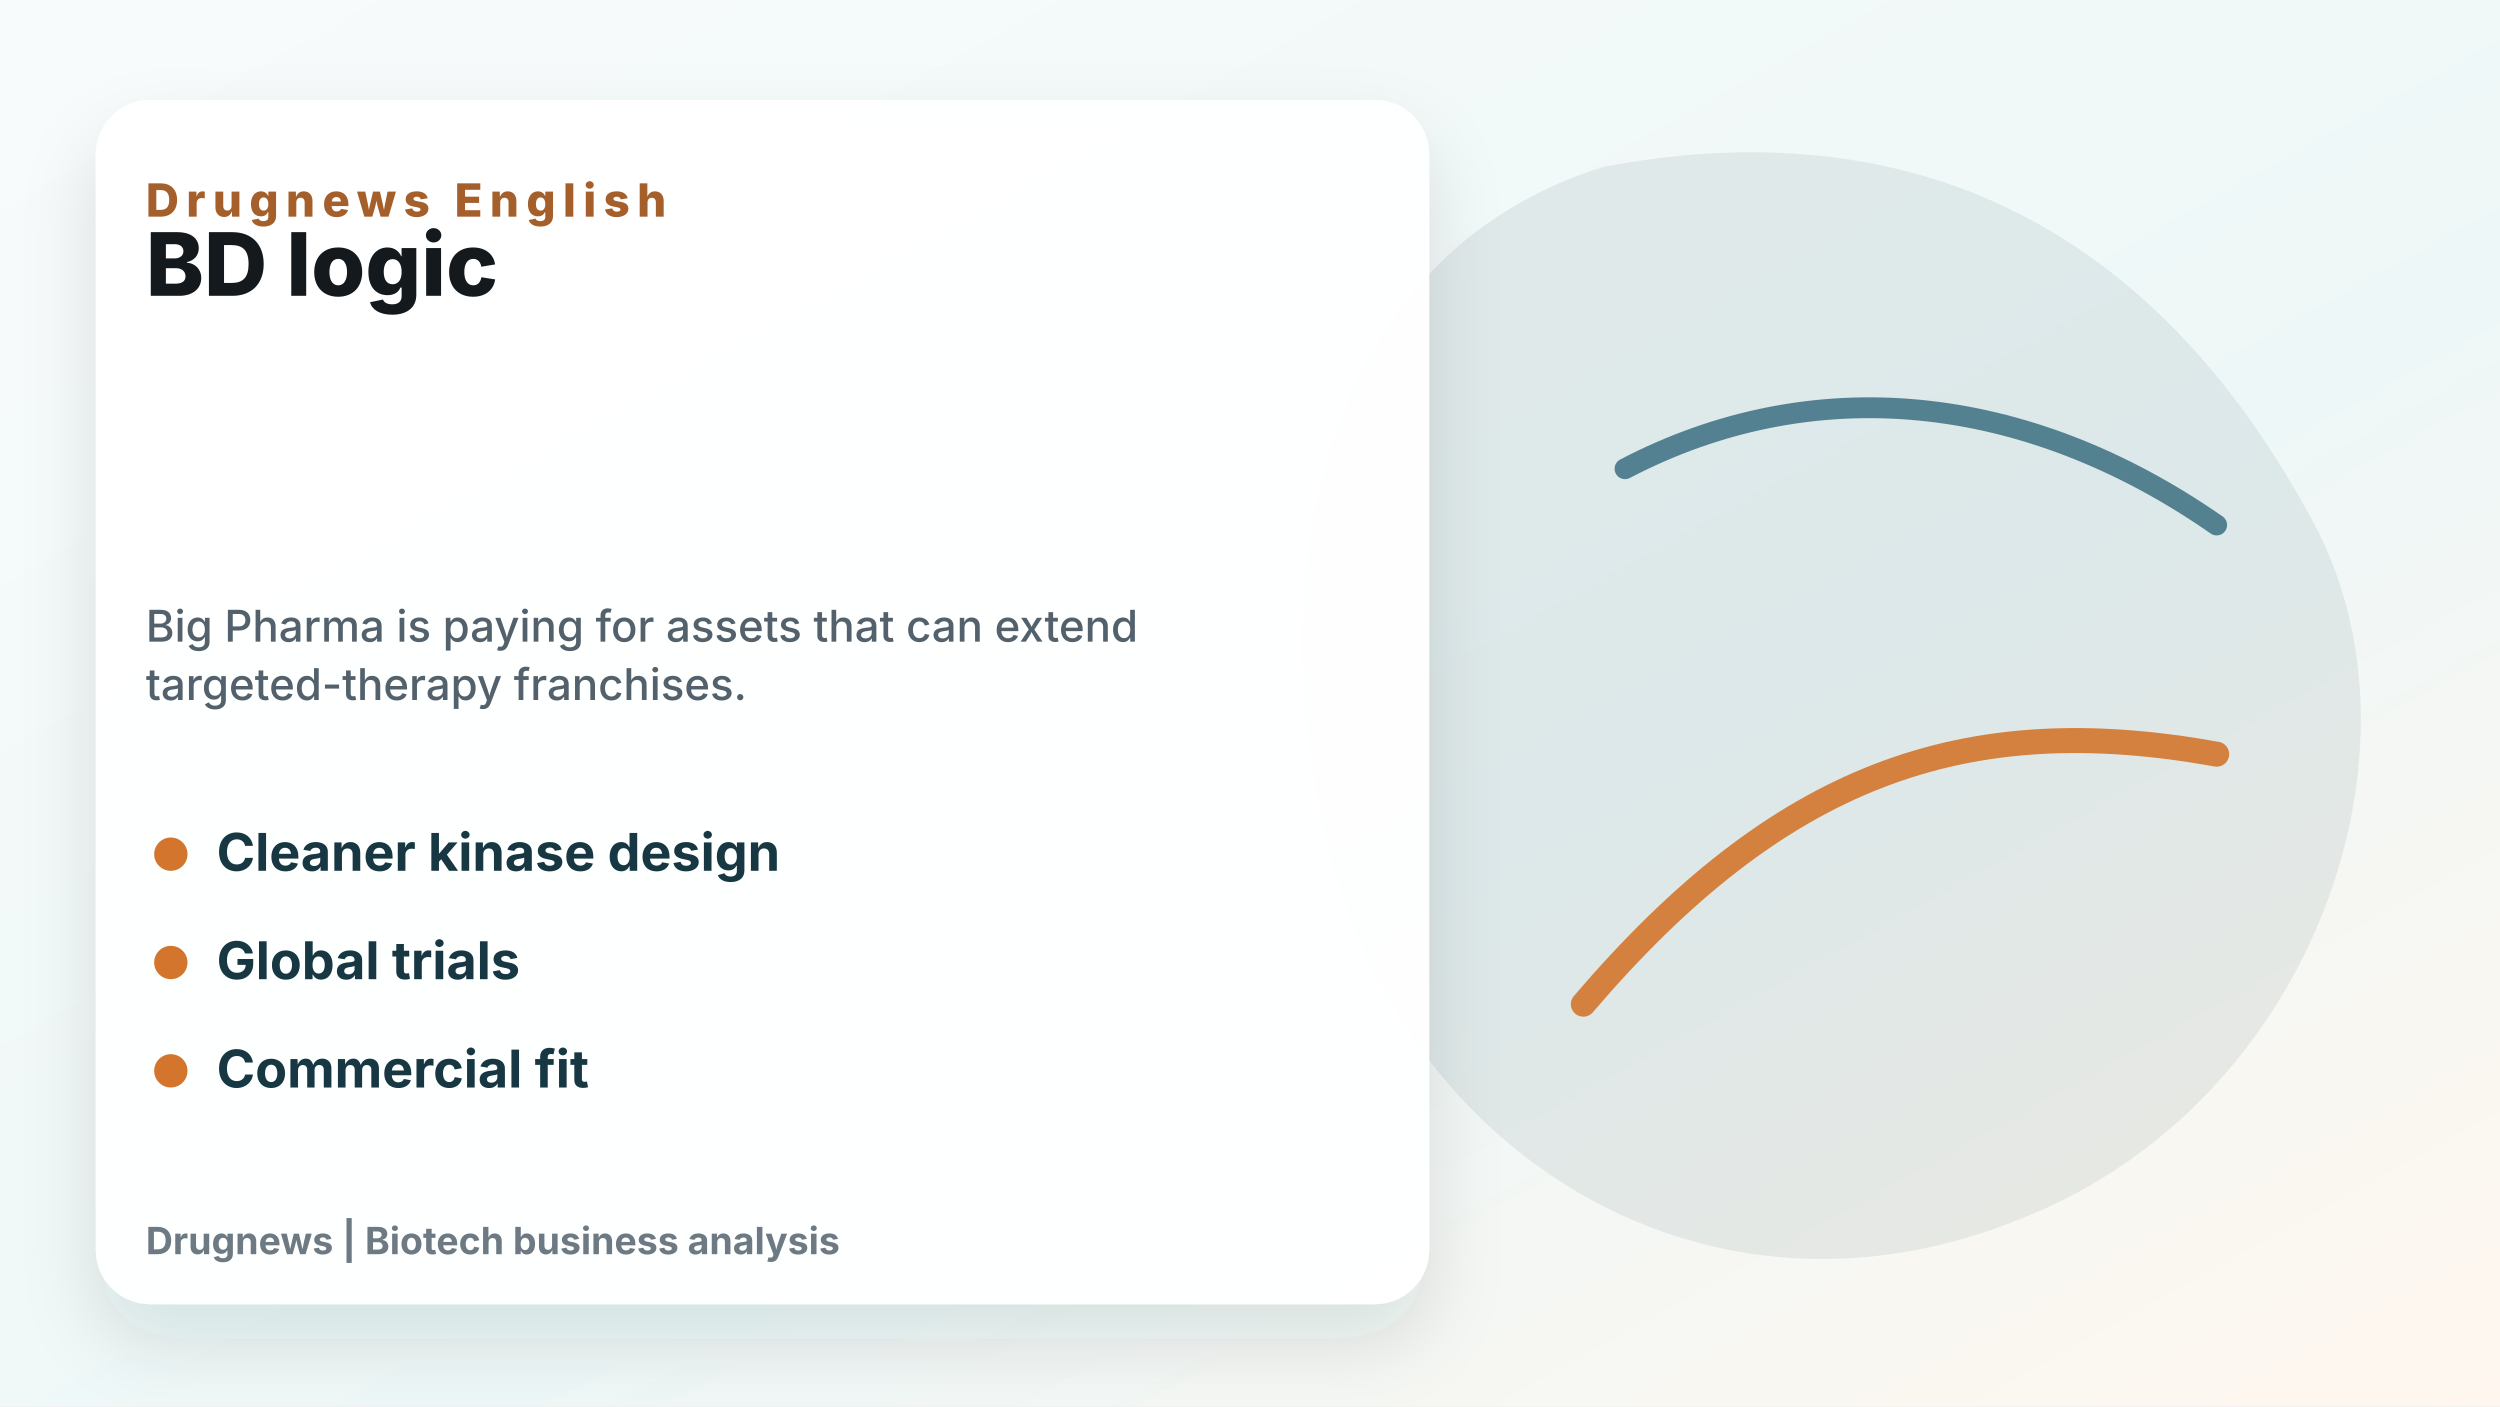
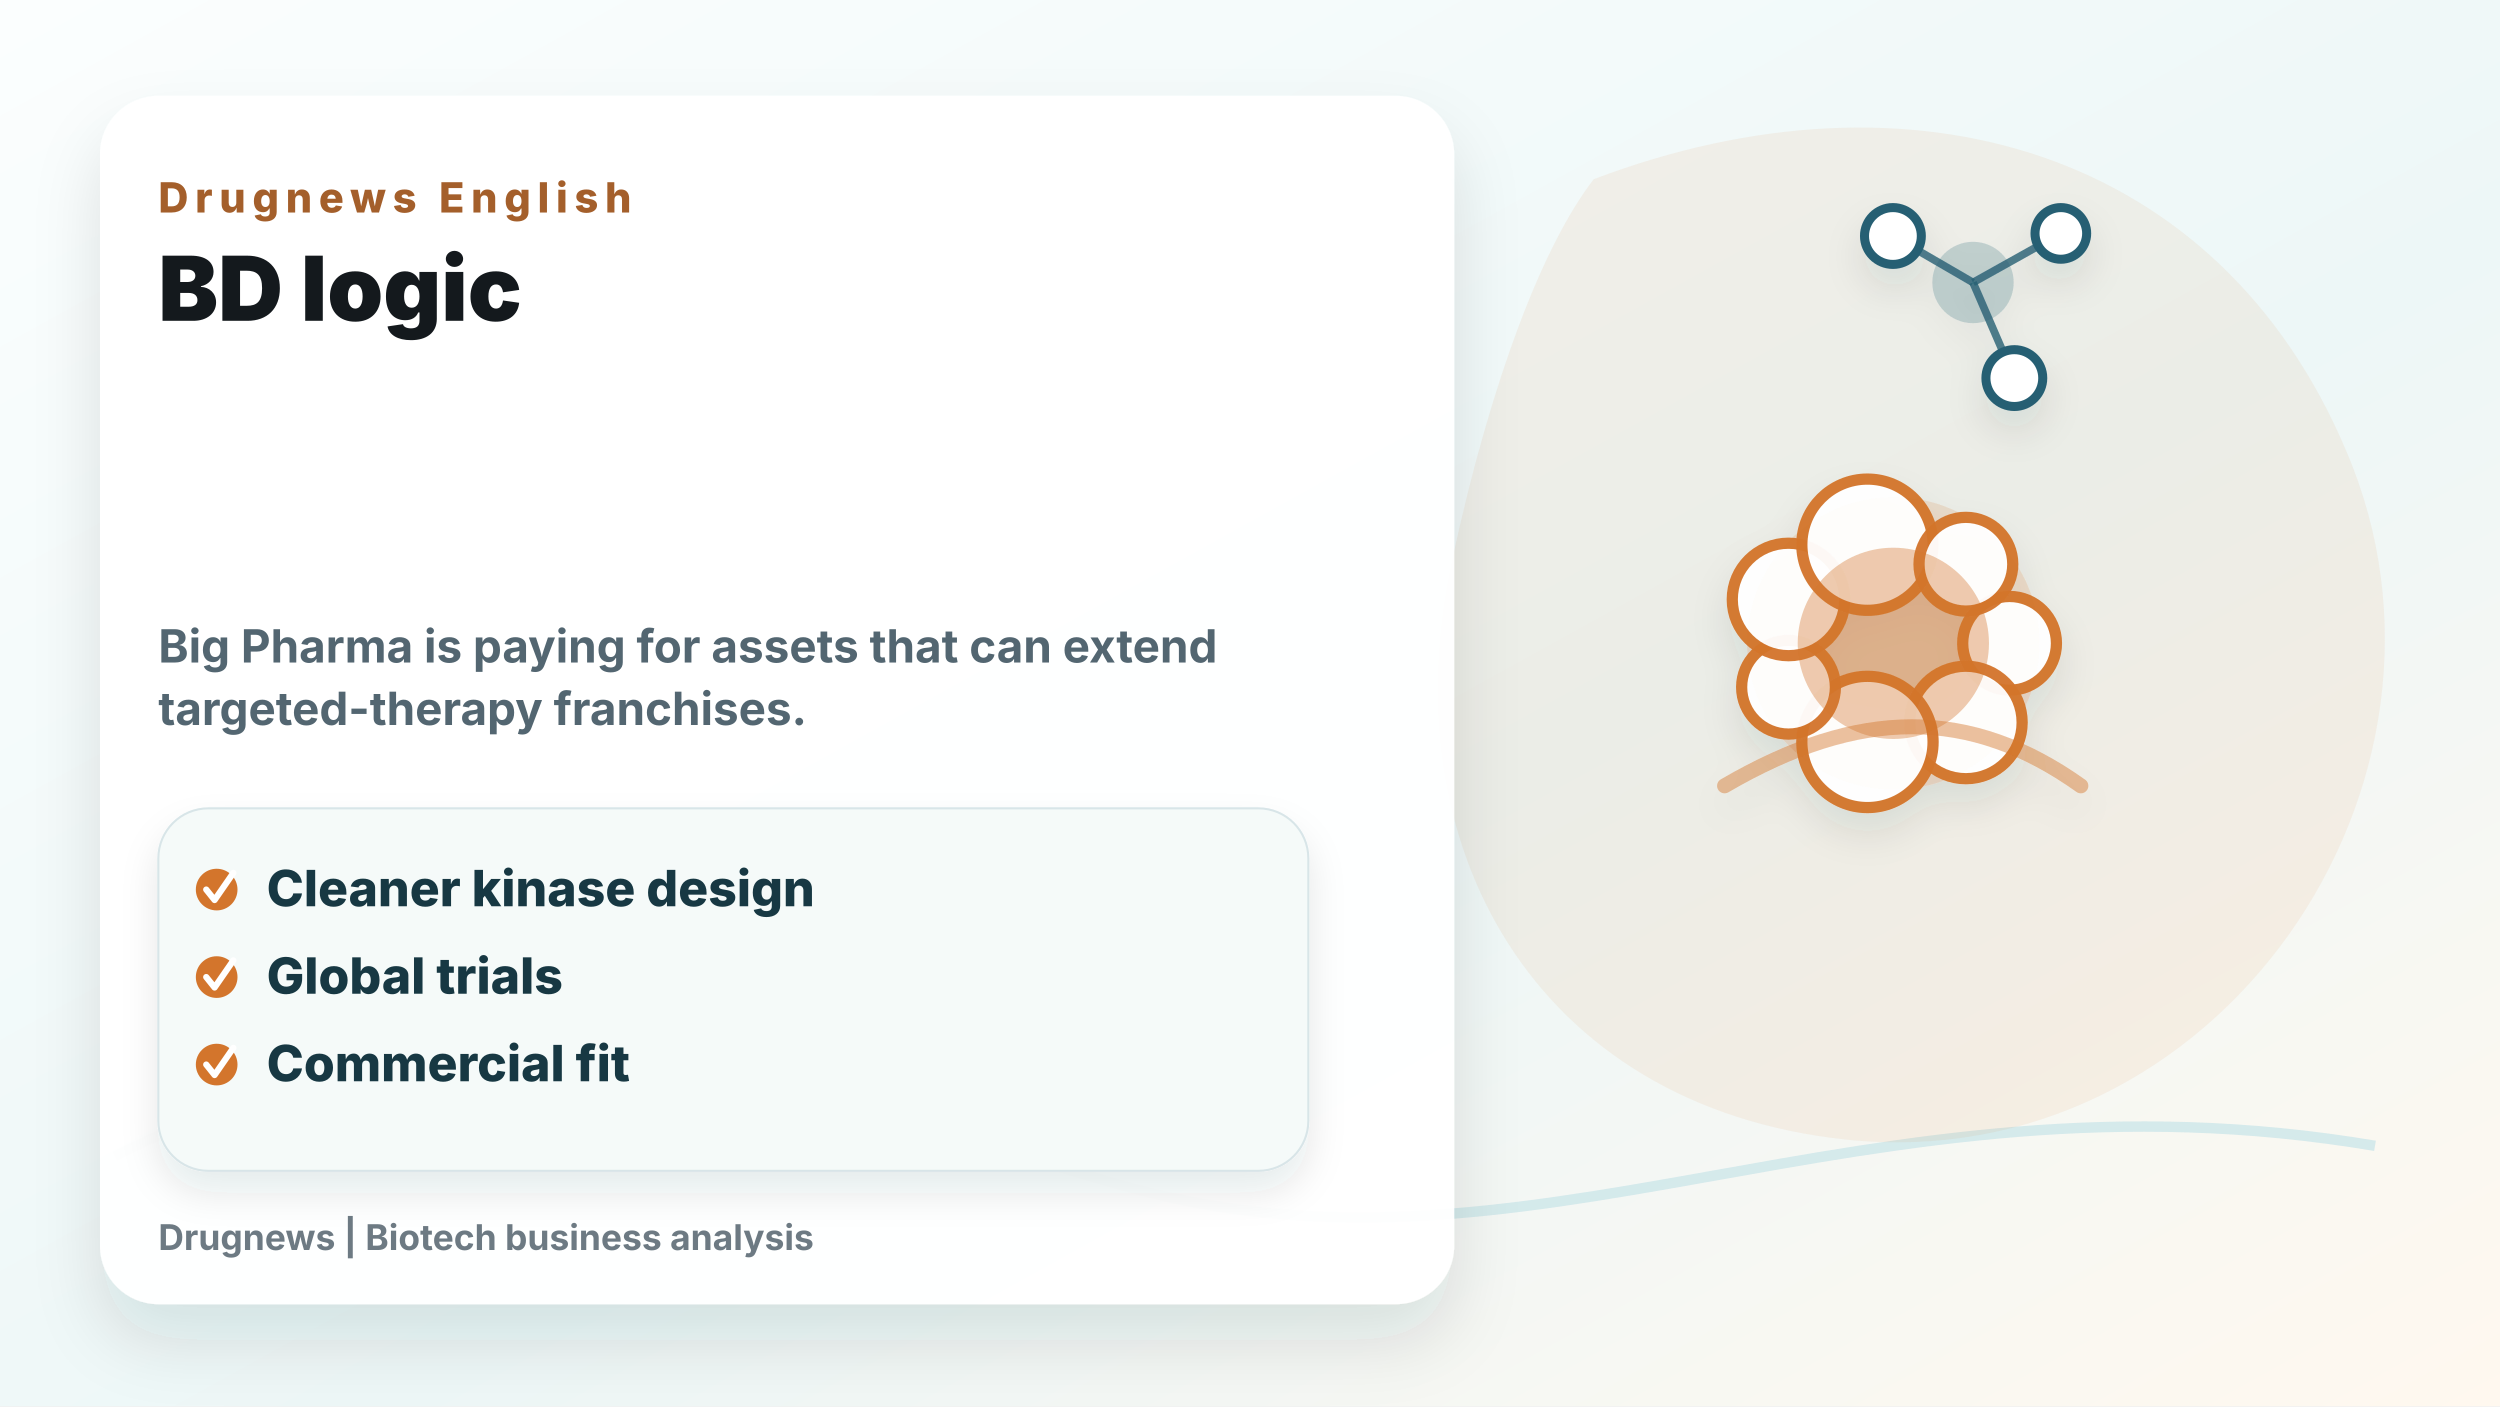
<svg xmlns="http://www.w3.org/2000/svg" width="1200" height="675" viewBox="0 0 1200 675" role="img" aria-label="BD logic">
  <defs>
    <linearGradient id="bg" x1="0" y1="0" x2="1" y2="1">
-       <stop offset="0%" stop-color="#f8fbfb" />
-       <stop offset="60%" stop-color="#eef7f7" />
-       <stop offset="100%" stop-color="#fff7ef" />
+       <stop offset="0%" stop-color="#fbfefe" />
+       <stop offset="58%" stop-color="#edf7f7" />
+       <stop offset="100%" stop-color="#fff8ef" />
    </linearGradient>
    <filter id="shadow" x="-20%" y="-20%" width="140%" height="140%">
-       <feDropShadow dx="0" dy="18" stdDeviation="18" flood-color="#12313c" flood-opacity="0.12" />
+       <feDropShadow dx="0" dy="18" stdDeviation="16" flood-color="#12313c" flood-opacity="0.12" />
+     </filter>
+     <filter id="soft" x="-20%" y="-20%" width="140%" height="140%">
+       <feDropShadow dx="0" dy="10" stdDeviation="9" flood-color="#12313c" flood-opacity="0.10" />
    </filter>
  </defs>
  <style>
-     .label{font:800 22px Inter,Arial,sans-serif;letter-spacing:.16em;text-transform:uppercase;fill:#a45f2b}
-     .title{font:800 42px Inter,Arial,sans-serif;fill:#14191d}
-     .subtitle{font:500 21px Inter,Arial,sans-serif;fill:#52616b}
-     .point{font:750 25px Inter,Arial,sans-serif;fill:#173843}
-     .small{font:700 18px Inter,Arial,sans-serif;fill:#6d7a83}
+     .label{font:800 20px Inter,Arial,sans-serif;letter-spacing:.16em;text-transform:uppercase;fill:#a45f2b}
+     .title{font:850 43px Inter,Arial,sans-serif;fill:#14191d}
+     .subtitle{font:650 22px Inter,Arial,sans-serif;fill:#536671}
+     .point{font:800 24px Inter,Arial,sans-serif;fill:#173843}
+     .small{font:750 17px Inter,Arial,sans-serif;fill:#6d7a83}
  </style>
  <rect width="1200" height="675" fill="url(#bg)" />
-   <path d="M770 80 C930 50 1040 120 1110 250 C1170 360 1110 530 970 585 C820 646 678 555 640 416 C602 276 634 122 770 80Z" fill="#12313c" opacity="0.08" />
-   <path d="M760 482 C854 372 942 340 1064 362" fill="none" stroke="#d3752c" stroke-width="12" stroke-linecap="round" opacity=".9" />
-   <path d="M780 225 C870 178 972 188 1064 252" fill="none" stroke="#265f73" stroke-width="10" stroke-linecap="round" opacity=".75" />
+   <path d="M55 555 C237 464 382 524 535 568 C734 626 891 508 1140 550" fill="none" stroke="#cfe7ea" stroke-width="5" opacity=".85" />
+   <path d="M765 86 C918 28 1065 72 1126 216 C1195 376 1064 566 886 547 C736 531 667 405 697 269 C716 181 741 117 765 86Z" fill="#d3752c" opacity=".08" />
  <g filter="url(#shadow)">
-     <rect x="46" y="48" width="640" height="578" rx="26" fill="#fff" opacity=".95" />
+     <rect x="48" y="46" width="650" height="580" rx="28" fill="#fff" opacity=".96" />
  </g>
-   <text x="70" y="104" class="label">Drugnews English</text>
-   <text x="70" y="142" class="title">BD logic</text>
-   <text x="70" y="308" class="subtitle">Big Pharma is paying for assets that can extend</text>
-   <text x="70" y="336" class="subtitle">targeted-therapy franchises.</text>
-   <g>
-     <circle cx="82" cy="410" r="8" fill="#d3752c" />
-     <text x="104" y="418" class="point">Cleaner kinase design</text>
+   <text x="76" y="102" class="label">Drugnews English</text>
+   <text x="76" y="154" class="title" text-anchor="start">BD logic</text>
+   <text x="76" y="318" class="subtitle" text-anchor="start">Big Pharma is paying for assets that can extend</text>
+   <text x="76" y="348" class="subtitle" text-anchor="start">targeted-therapy franchises.</text>
+   <g filter="url(#soft)">
+     <rect x="76" y="388" width="552" height="174" rx="24" fill="#f5faf9" stroke="#d8e5e8" />
  </g>
  <g>
-     <circle cx="82" cy="462" r="8" fill="#d3752c" />
-     <text x="104" y="470" class="point">Global trials</text>
+     <circle cx="104" cy="427" r="10" fill="#d3752c" />
+     <path d="M99 427 l4 5 l9 -13" fill="none" stroke="#fff" stroke-width="3" stroke-linecap="round" stroke-linejoin="round" />
+     <text x="128" y="435" class="point">Cleaner kinase design</text>
  </g>
  <g>
-     <circle cx="82" cy="514" r="8" fill="#d3752c" />
-     <text x="104" y="522" class="point">Commercial fit</text>
+     <circle cx="104" cy="469" r="10" fill="#d3752c" />
+     <path d="M99 469 l4 5 l9 -13" fill="none" stroke="#fff" stroke-width="3" stroke-linecap="round" stroke-linejoin="round" />
+     <text x="128" y="477" class="point">Global trials</text>
  </g>
-   <text x="70" y="602" class="small">Drugnews | Biotech business analysis</text>
+   <g>
+     <circle cx="104" cy="511" r="10" fill="#d3752c" />
+     <path d="M99 511 l4 5 l9 -13" fill="none" stroke="#fff" stroke-width="3" stroke-linecap="round" stroke-linejoin="round" />
+     <text x="128" y="519" class="point">Commercial fit</text>
+   </g>
+   <text x="76" y="600" class="small">Drugnews | Biotech business analysis</text>
+   <g filter="url(#soft)">
+     <g transform="translate(790 190) scale(0.9)">
+       <circle cx="132" cy="132" r="78" fill="#d3752c" opacity=".16" />
+       <circle cx="194.0" cy="132.0" r="25" fill="#fff" stroke="#d3752c" stroke-width="6" opacity=".95" />
+       <circle cx="170.7" cy="174.2" r="30" fill="#fff" stroke="#d3752c" stroke-width="6" opacity=".95" />
+       <circle cx="118.2" cy="184.6" r="35" fill="#fff" stroke="#d3752c" stroke-width="6" opacity=".95" />
+       <circle cx="76.1" cy="155.4" r="25" fill="#fff" stroke="#d3752c" stroke-width="6" opacity=".95" />
+       <circle cx="76.1" cy="108.6" r="30" fill="#fff" stroke="#d3752c" stroke-width="6" opacity=".95" />
+       <circle cx="118.2" cy="79.4" r="35" fill="#fff" stroke="#d3752c" stroke-width="6" opacity=".95" />
+       <circle cx="170.7" cy="89.8" r="25" fill="#fff" stroke="#d3752c" stroke-width="6" opacity=".95" />
+       <circle cx="132" cy="132" r="48" fill="#d3752c" opacity=".38" stroke="#d3752c" stroke-width="6" />
+       <path d="M42 208 c72-42 131-42 190 0" fill="none" stroke="#d3752c" stroke-width="8" opacity=".45" stroke-linecap="round" />
+     </g>
+     <g transform="translate(890 86) scale(0.62)">
+       <line x1="30" y1="44" x2="92" y2="80" stroke="#265f73" stroke-width="6" opacity=".8" />
+       <line x1="92" y1="80" x2="160" y2="42" stroke="#265f73" stroke-width="6" opacity=".8" />
+       <line x1="92" y1="80" x2="124" y2="154" stroke="#265f73" stroke-width="6" opacity=".8" />
+       <circle cx="30" cy="44" r="22" fill="#fff" stroke="#265f73" stroke-width="7" />
+       <circle cx="92" cy="80" r="28" fill="#265f73" opacity=".22" stroke="#265f73" stroke-width="7" />
+       <circle cx="160" cy="42" r="20" fill="#fff" stroke="#265f73" stroke-width="7" />
+       <circle cx="124" cy="154" r="22" fill="#fff" stroke="#265f73" stroke-width="7" />
+     </g>
+   </g>
</svg>
